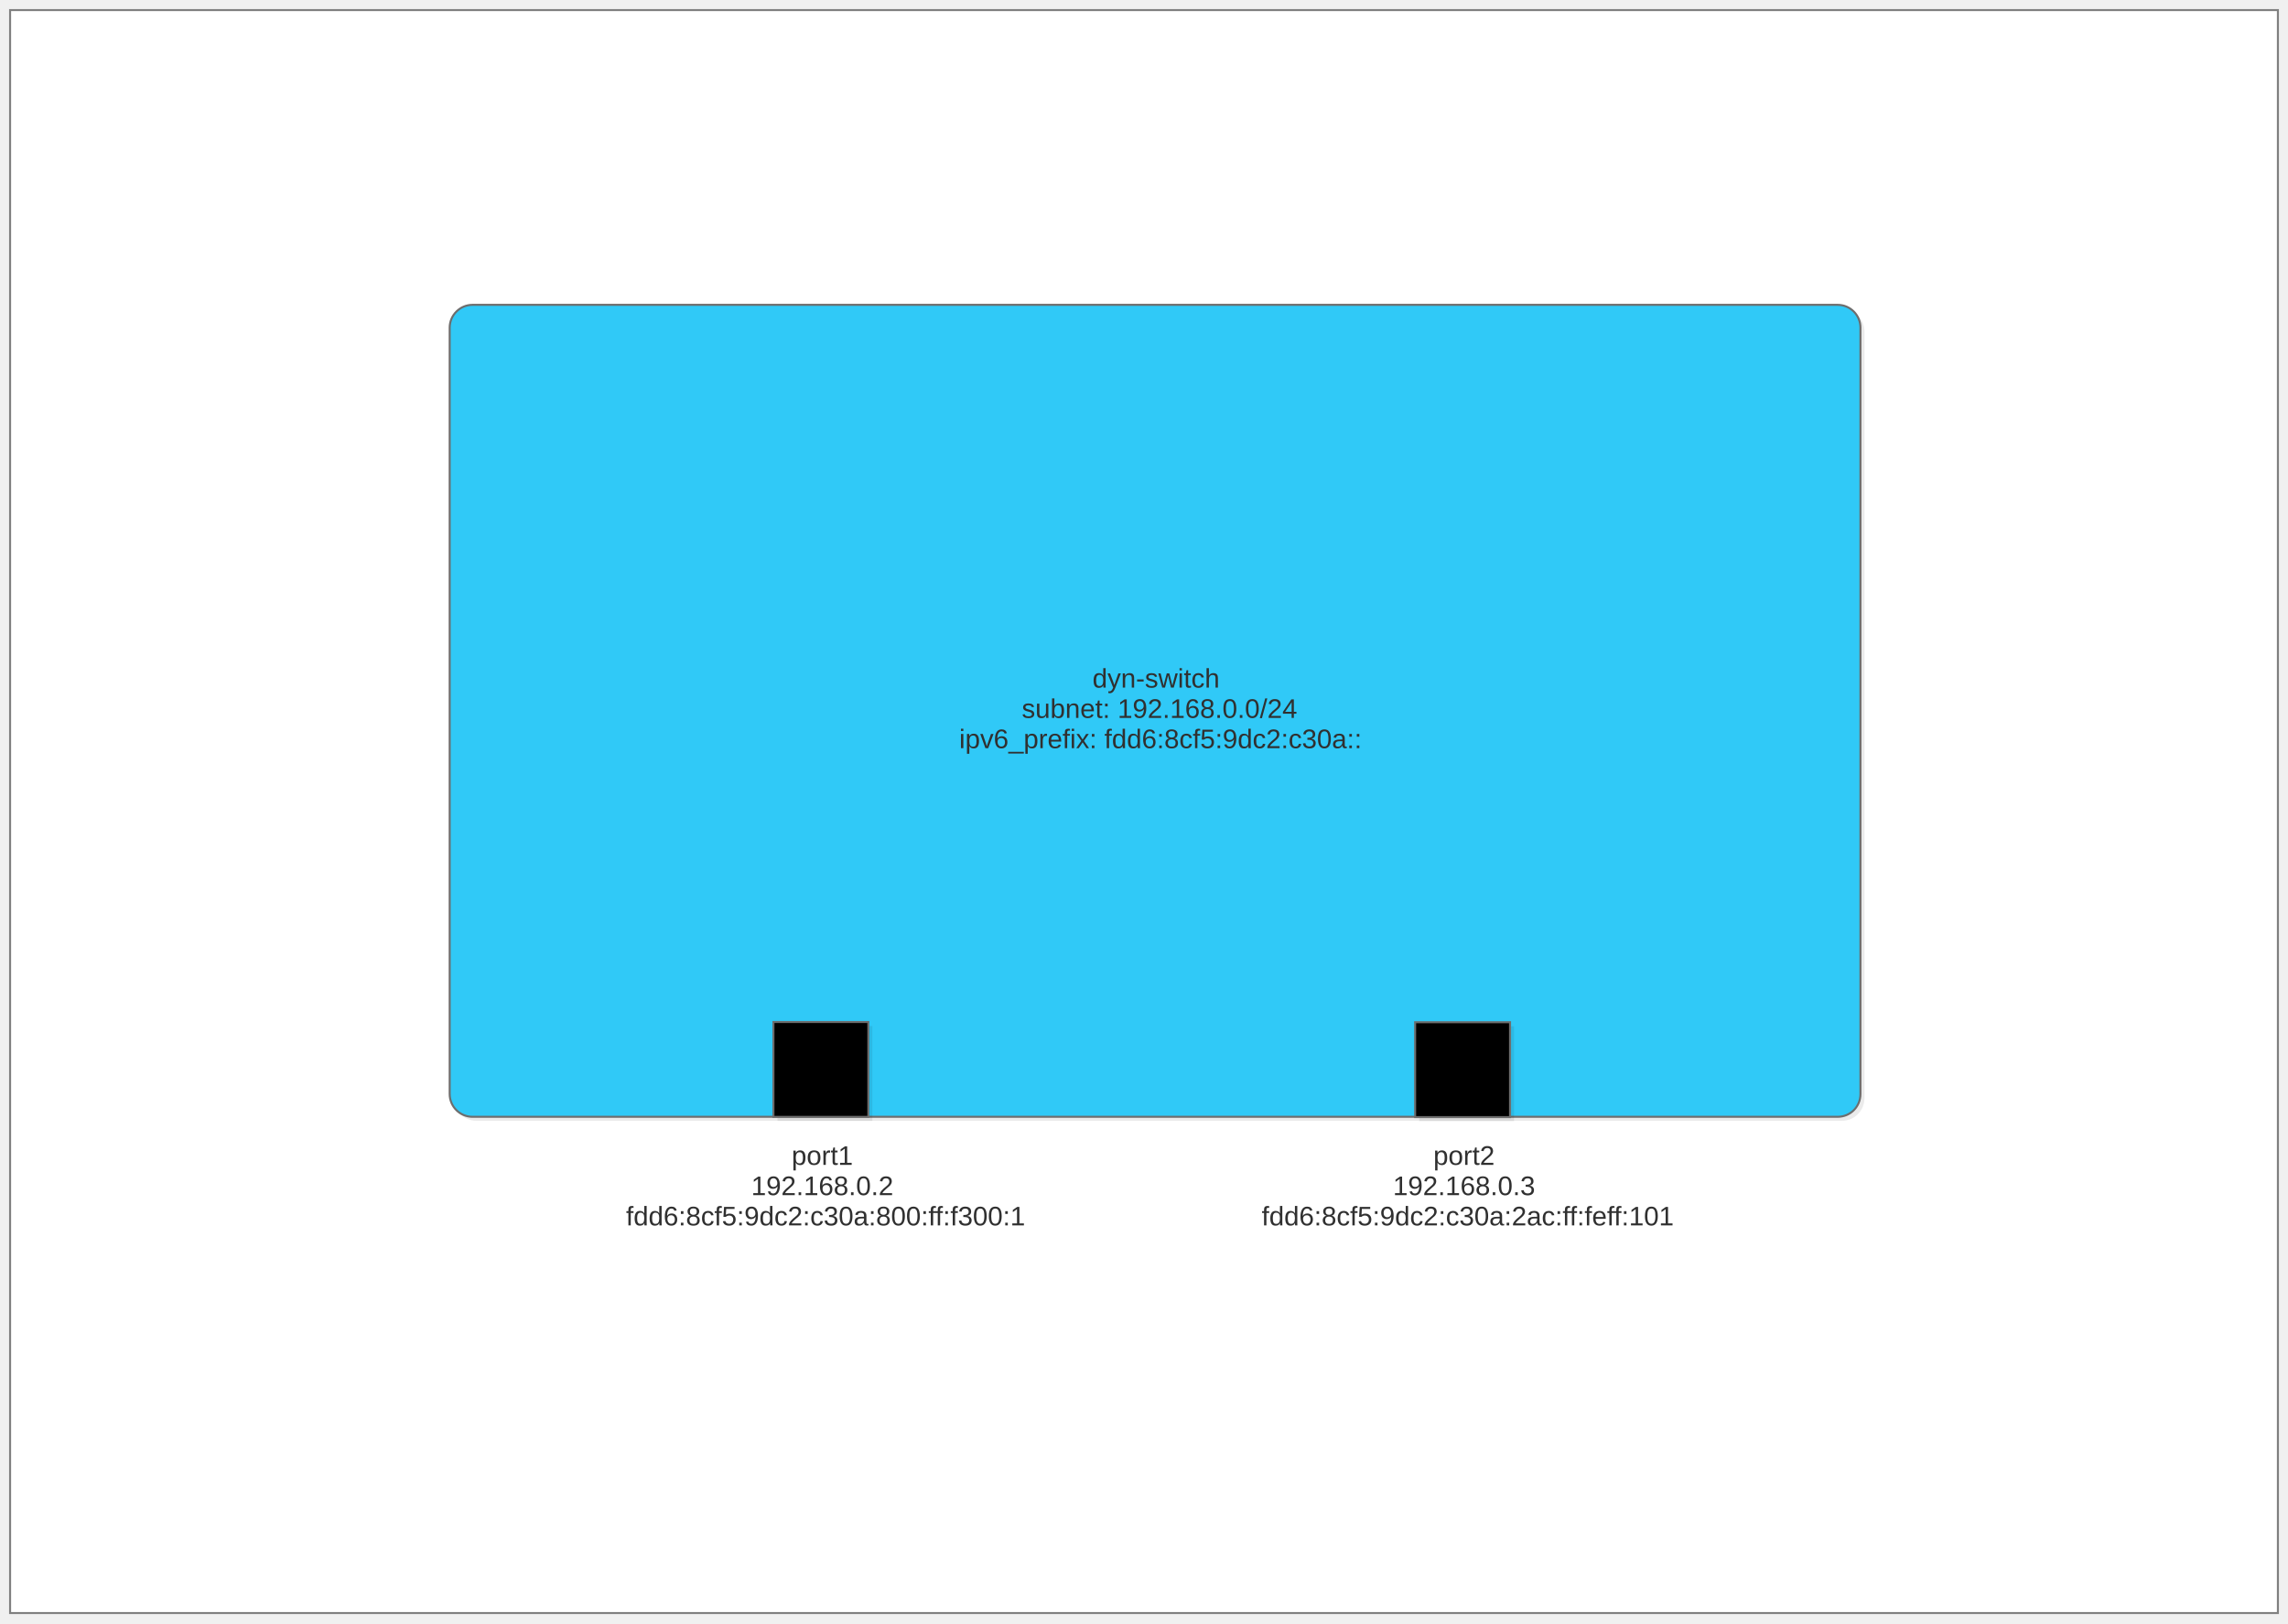
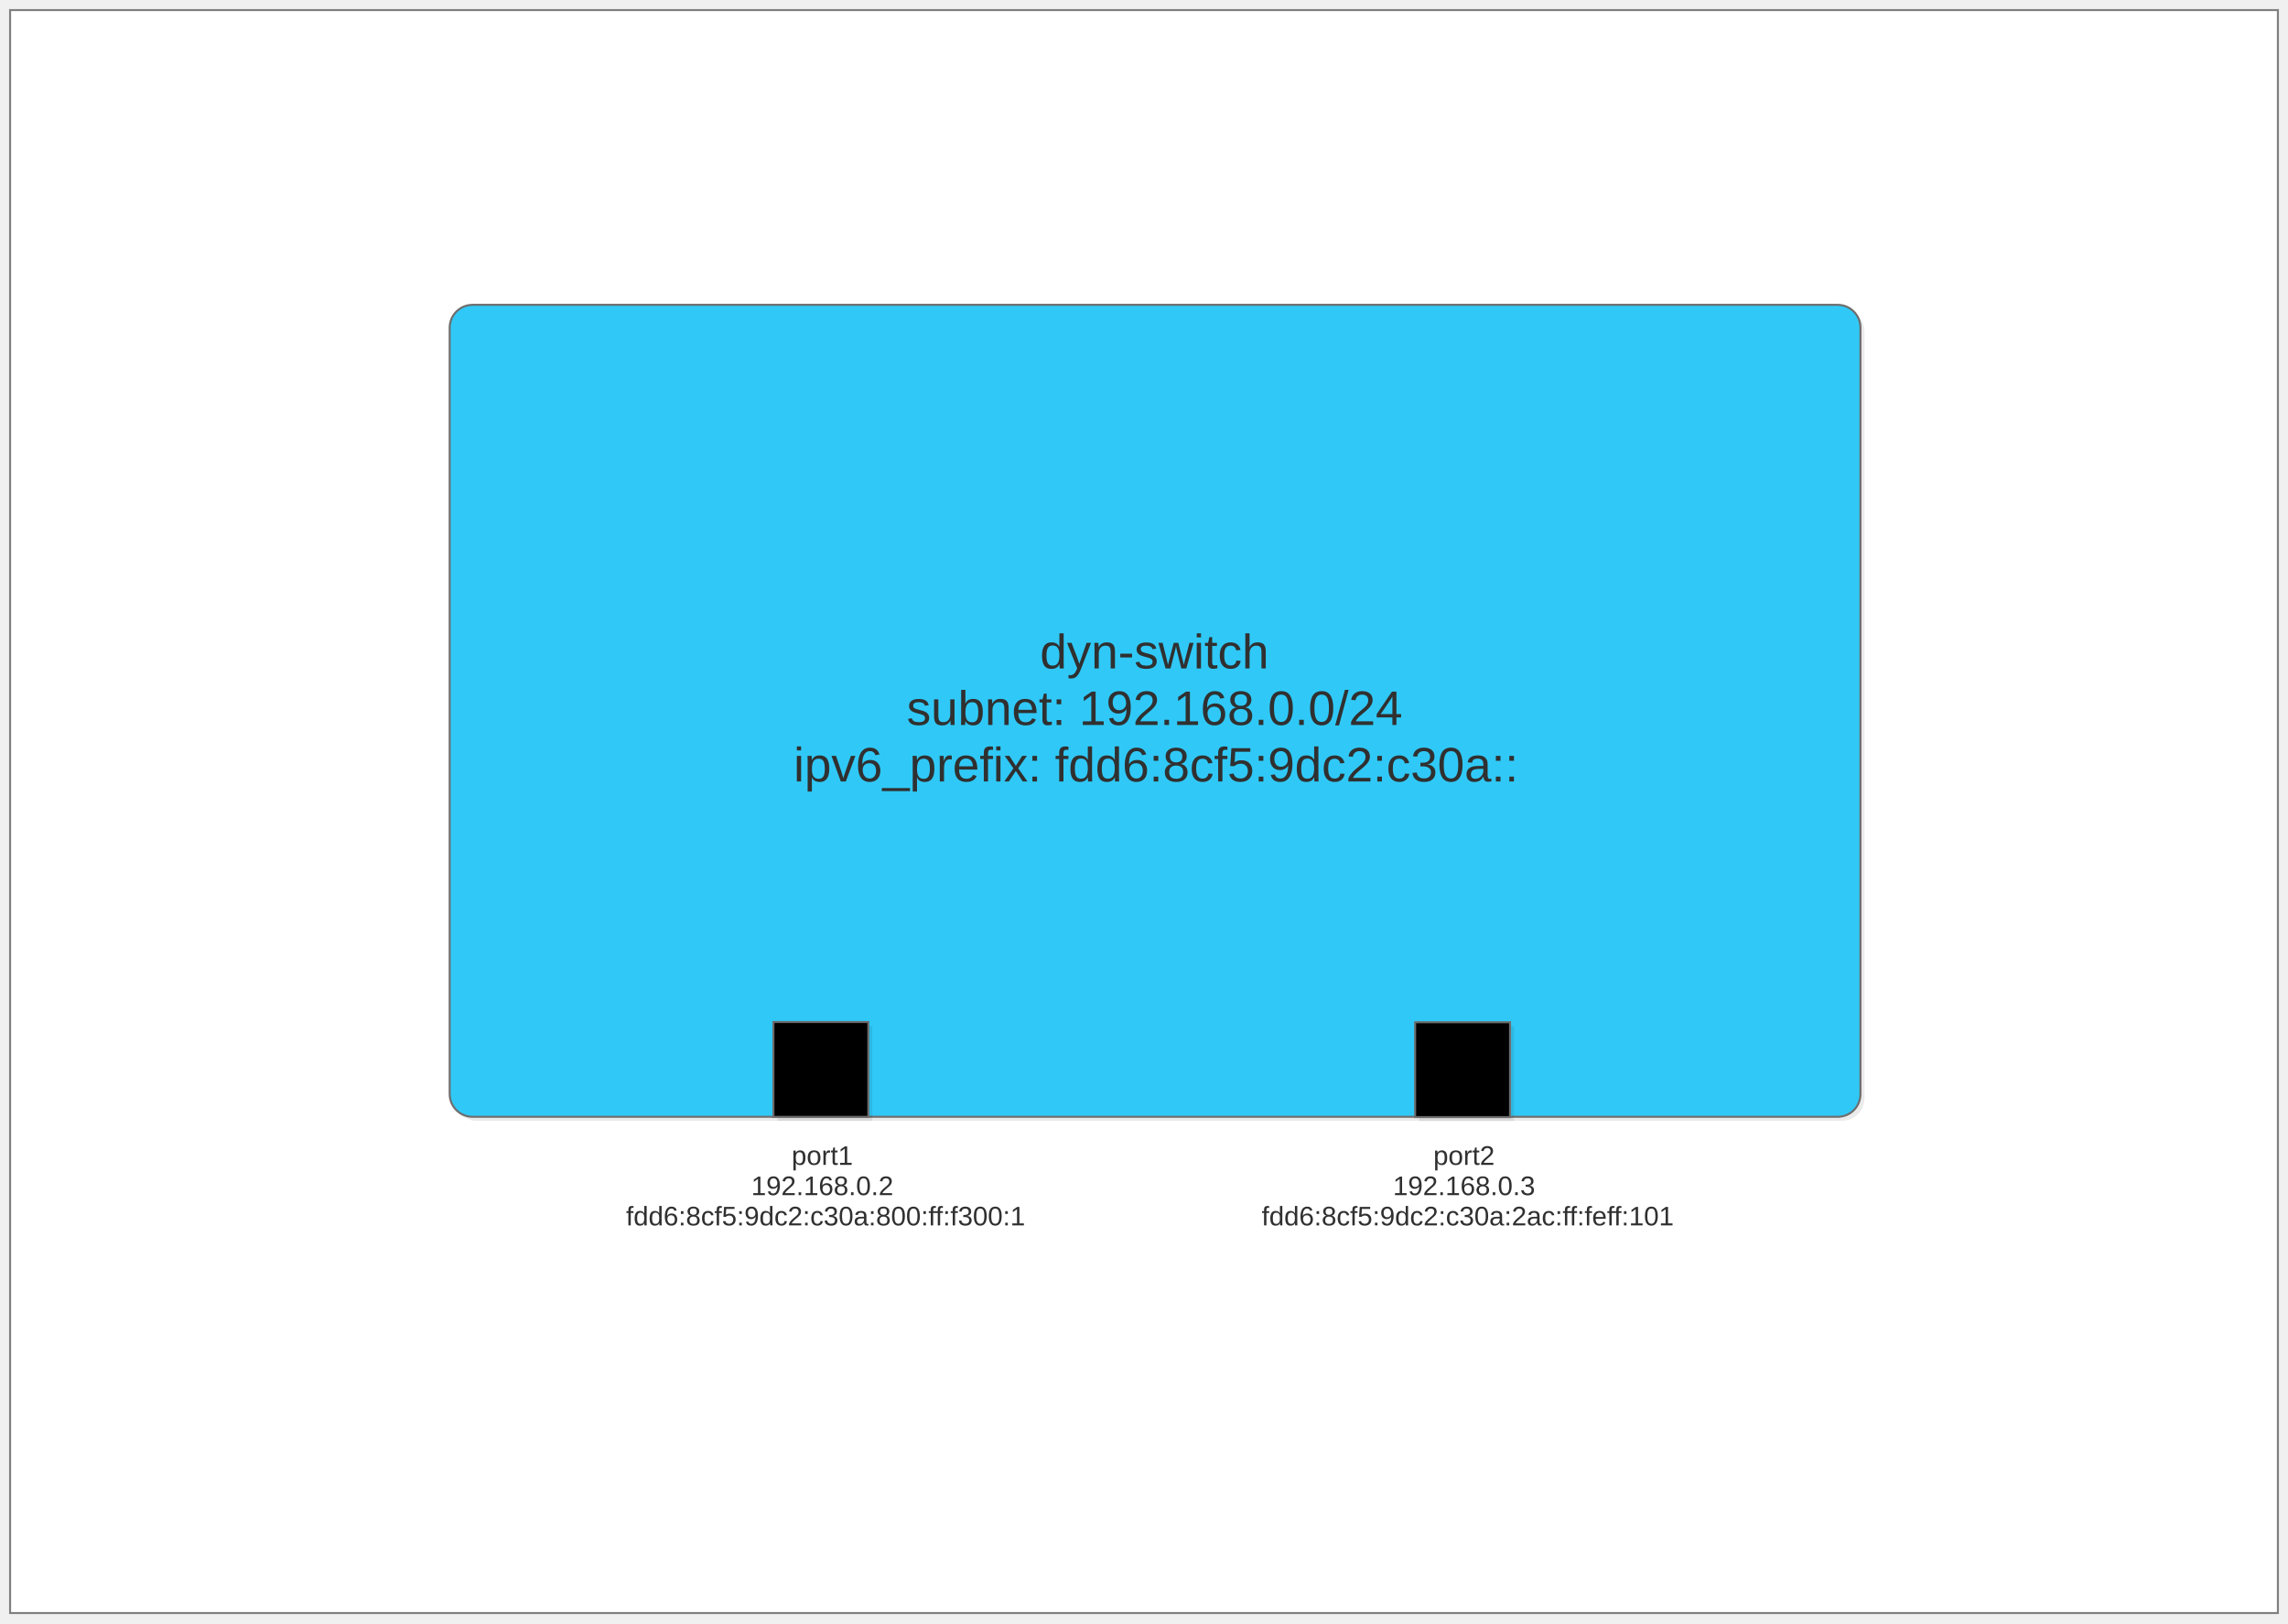
- <svg xmlns="http://www.w3.org/2000/svg" width="1133" viewBox="0 0 1133 804" height="804">
+ <svg xmlns="http://www.w3.org/2000/svg" viewBox="0 0 1133 804" height="804" width="1133">
  <style type="text/css">
- .st1 {fill:#303030;font-family:Arial;font-size:10pt}
+ .st2 {fill:#303030;font-family:Arial;font-size:10pt}
+ .st1 {fill:#303030;font-family:Arial;font-size:18pt}
</style>
  <defs />
  <g transform="translate(5,5)" id="page1">
-     <rect x="0" y="0" width="1123" fill="#ffffff" height="794" stroke="#808080" />
+     <rect stroke="#808080" fill="#ffffff" height="794" width="1123" x="0" y="0" />
    <g transform="translate(217.68,146)" id="shape1">
-       <path fill-opacity="0.08" d="M689.3,404.2C695.6,404.2,700.6,399.2,700.6,392.9L700.6,13.3C700.6,7.1,695.6,2,689.3,2L13.3,2C7.1,2,2,7.1,2,13.3L2,392.9C2,399.2,7.1,404.2,13.3,404.2L689.3,404.2z" fill="#000000" />
-       <path d="M687.3,402.2C693.6,402.2,698.6,397.2,698.6,390.9L698.6,11.3C698.6,5.1,693.6,0,687.3,0L11.3,0C5.1,0,0,5.1,0,11.3L0,390.9C0,397.2,5.1,402.2,11.3,402.2L687.3,402.2z" fill="#30c9f7" stroke="#6d6d6d" />
+       <path fill-opacity="0.08" fill="#000000" d="M689.3,404.2C695.6,404.2,700.6,399.2,700.6,392.9L700.6,13.3C700.6,7.1,695.6,2,689.3,2L13.3,2C7.1,2,2,7.1,2,13.3L2,392.9C2,399.2,7.1,404.2,13.3,404.2L689.3,404.2z" />
+       <path stroke="#6d6d6d" fill="#30c9f7" d="M687.3,402.2C693.6,402.2,698.6,397.2,698.6,390.9L698.6,11.3C698.6,5.1,693.6,0,687.3,0L11.3,0C5.1,0,0,5.1,0,11.3L0,390.9C0,397.2,5.1,402.2,11.3,402.2L687.3,402.2z" />
      <text class="st1">
-         <tspan x="318.3" y="189.6">dyn-switch</tspan>
-         <tspan x="283.3" y="204.6">subnet: 192.168.0.0/24</tspan>
-         <tspan x="252.3" y="219.6">ipv6_prefix: fdd6:8cf5:9dc2:c30a::</tspan>
+         <tspan x="292.3" y="180.1">dyn-switch</tspan>
+         <tspan x="226.3" y="208.1">subnet: 192.168.0.0/24</tspan>
+         <tspan x="170.3" y="236.1">ipv6_prefix: fdd6:8cf5:9dc2:c30a::</tspan>
      </text>
    </g>
    <g transform="translate(378,501.24)" id="shape2">
-       <path fill-opacity="0.08" d="M49,49L49,2L2,2L2,49L49,49z" fill="#000000" />
-       <path d="M47,47L47,0L0,0L0,47L47,47z" fill="#000000" stroke="#6d6d6d" />
+       <path fill-opacity="0.08" fill="#000000" d="M49,49L49,2L2,2L2,49L49,49z" />
+       <path stroke="#6d6d6d" fill="#000000" d="M47,47L47,0L0,0L0,47L47,47z" />
    </g>
    <g transform="translate(695.76,501.35)" id="shape3">
-       <path fill-opacity="0.08" d="M49,49L49,2L2,2L2,49L49,49z" fill="#000000" />
-       <path d="M47,47L47,0L0,0L0,47L47,47z" fill="#000000" stroke="#6d6d6d" />
+       <path fill-opacity="0.08" fill="#000000" d="M49,49L49,2L2,2L2,49L49,49z" />
+       <path stroke="#6d6d6d" fill="#000000" d="M47,47L47,0L0,0L0,47L47,47z" />
    </g>
    <g transform="translate(286,567)" id="shape4">
-       <text class="st1">
+       <text class="st2">
        <tspan x="101" y="5">port1</tspan>
        <tspan x="81" y="20">192.168.0.2</tspan>
        <tspan x="19" y="35">fdd6:8cf5:9dc2:c30a:800:ff:f300:1</tspan>
      </text>
    </g>
    <g transform="translate(599.38,572)" id="shape5">
-       <text class="st1">
+       <text class="st2">
        <tspan x="105.4" y="0">port2</tspan>
        <tspan x="85.4" y="15">192.168.0.3</tspan>
        <tspan x="20.4" y="30">fdd6:8cf5:9dc2:c30a:2ac:ff:feff:101</tspan>
      </text>
    </g>
  </g>
</svg>
